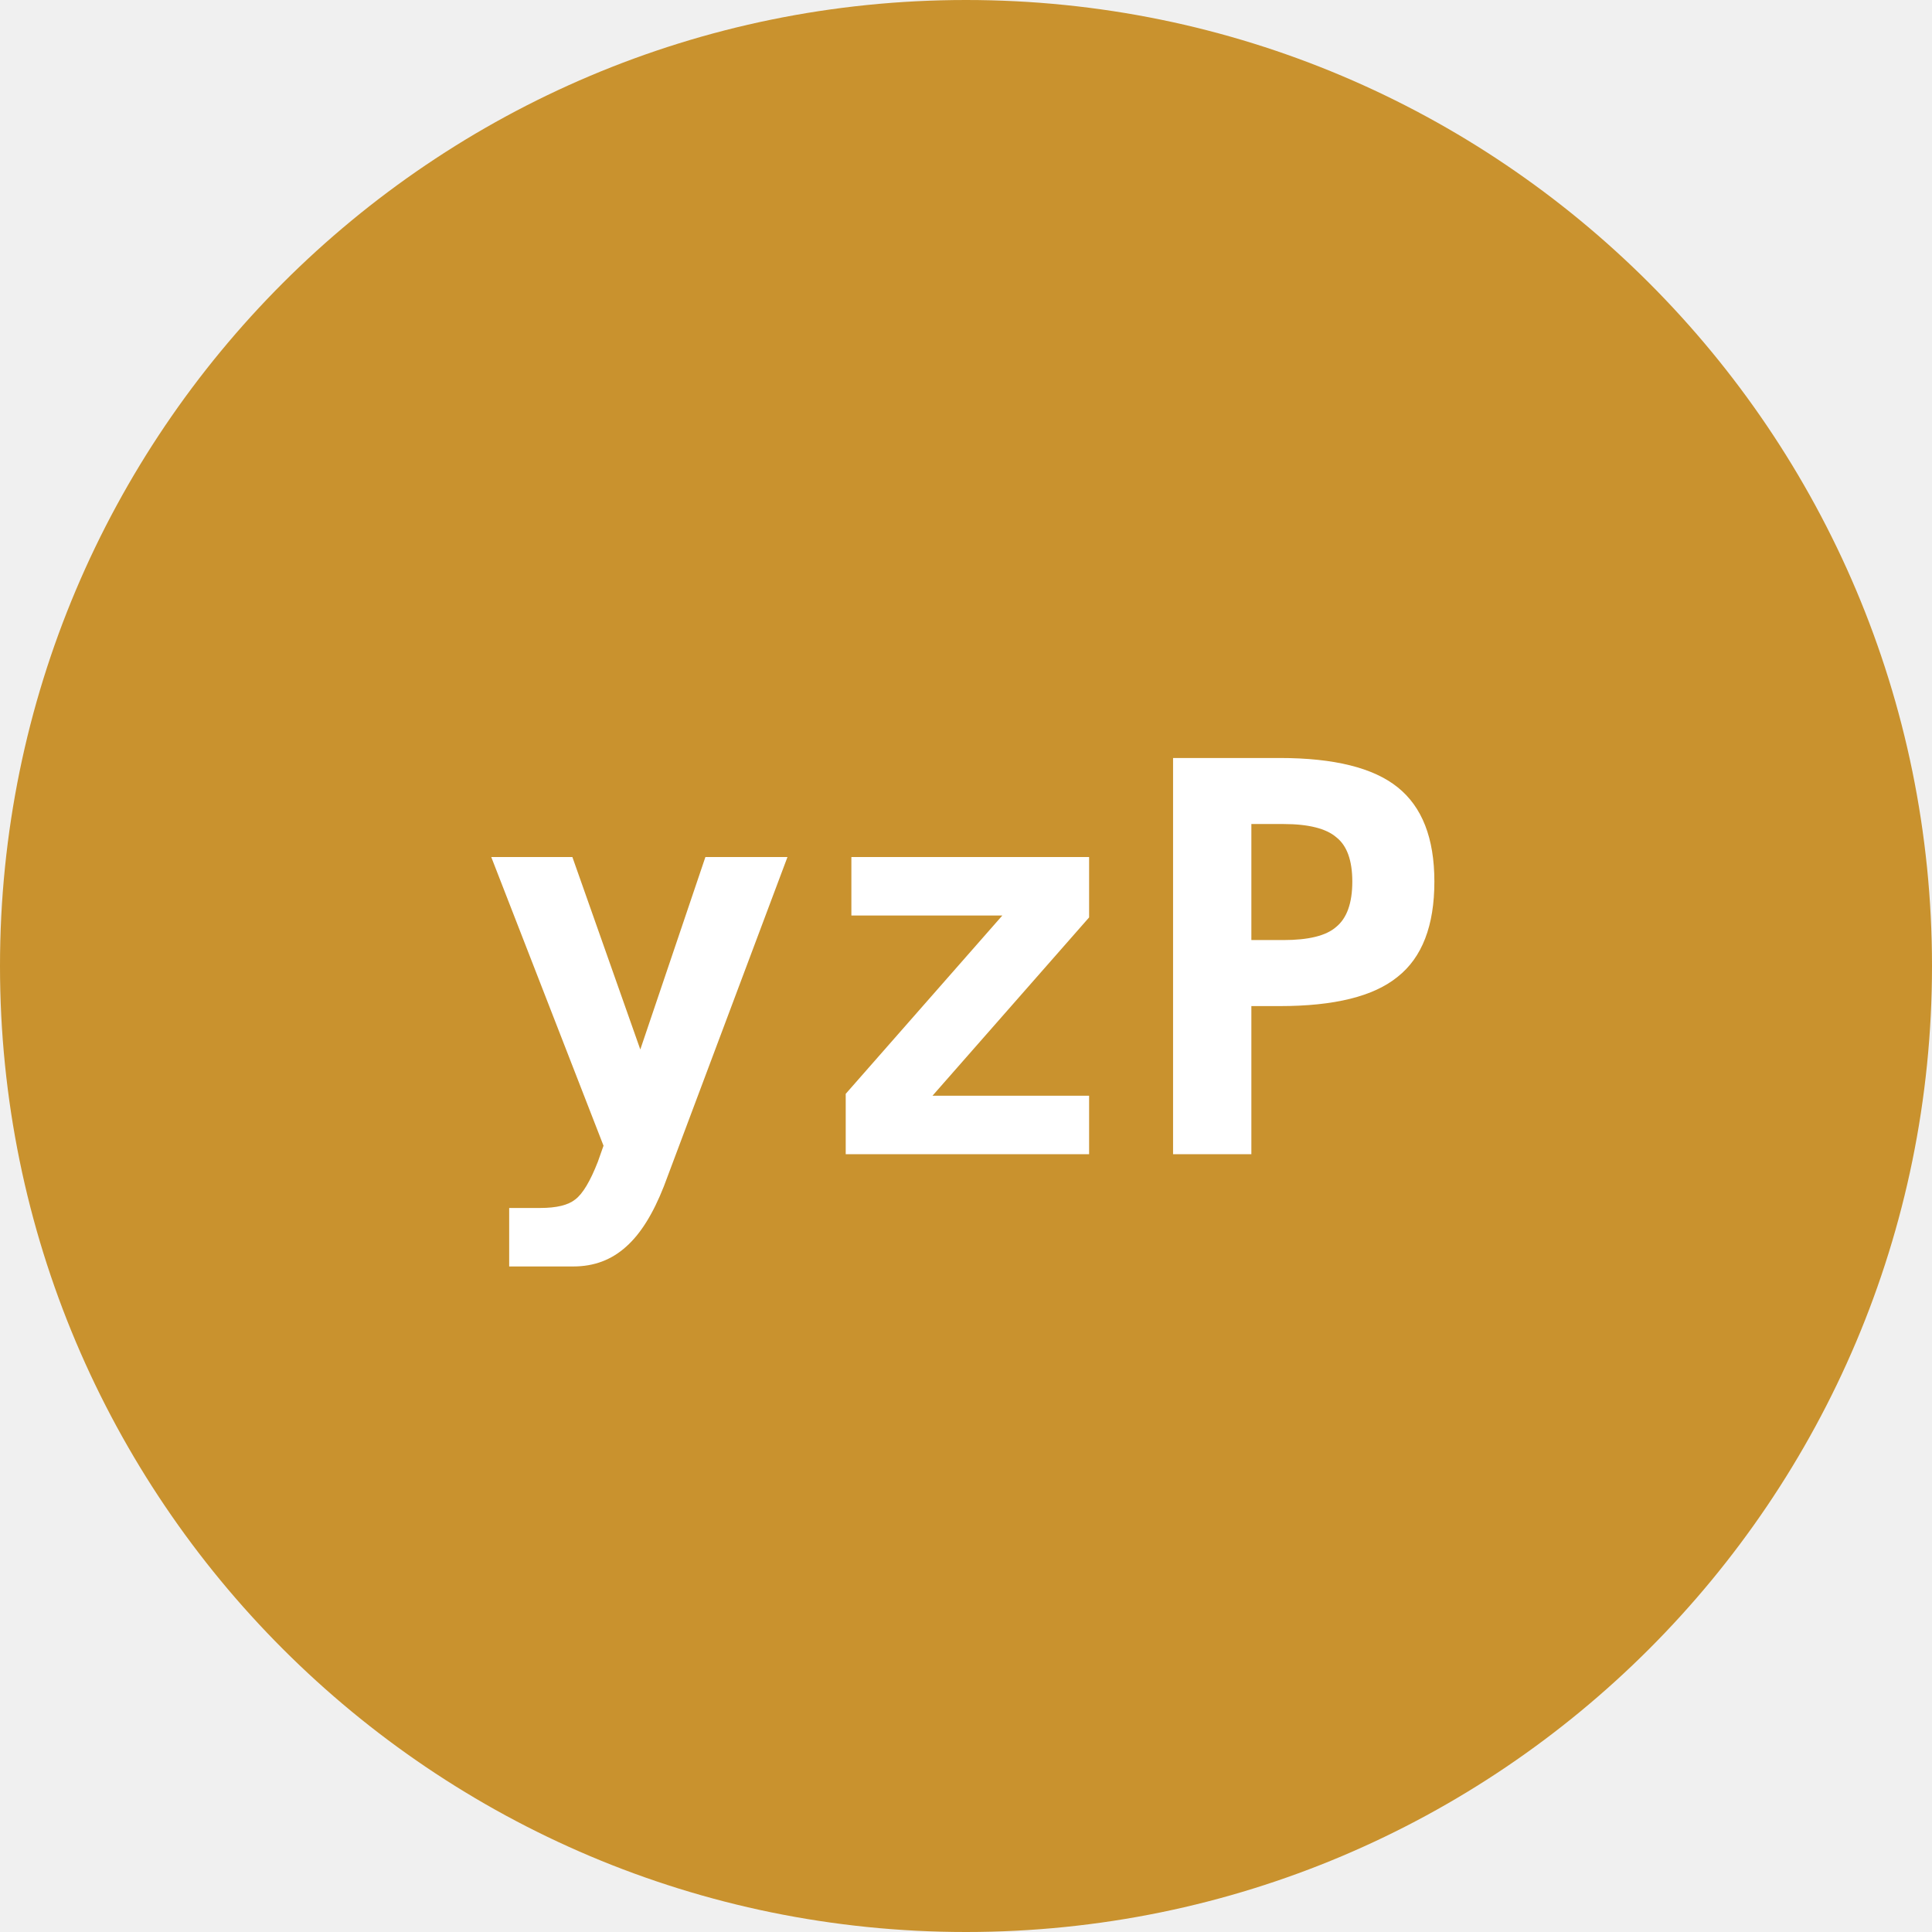
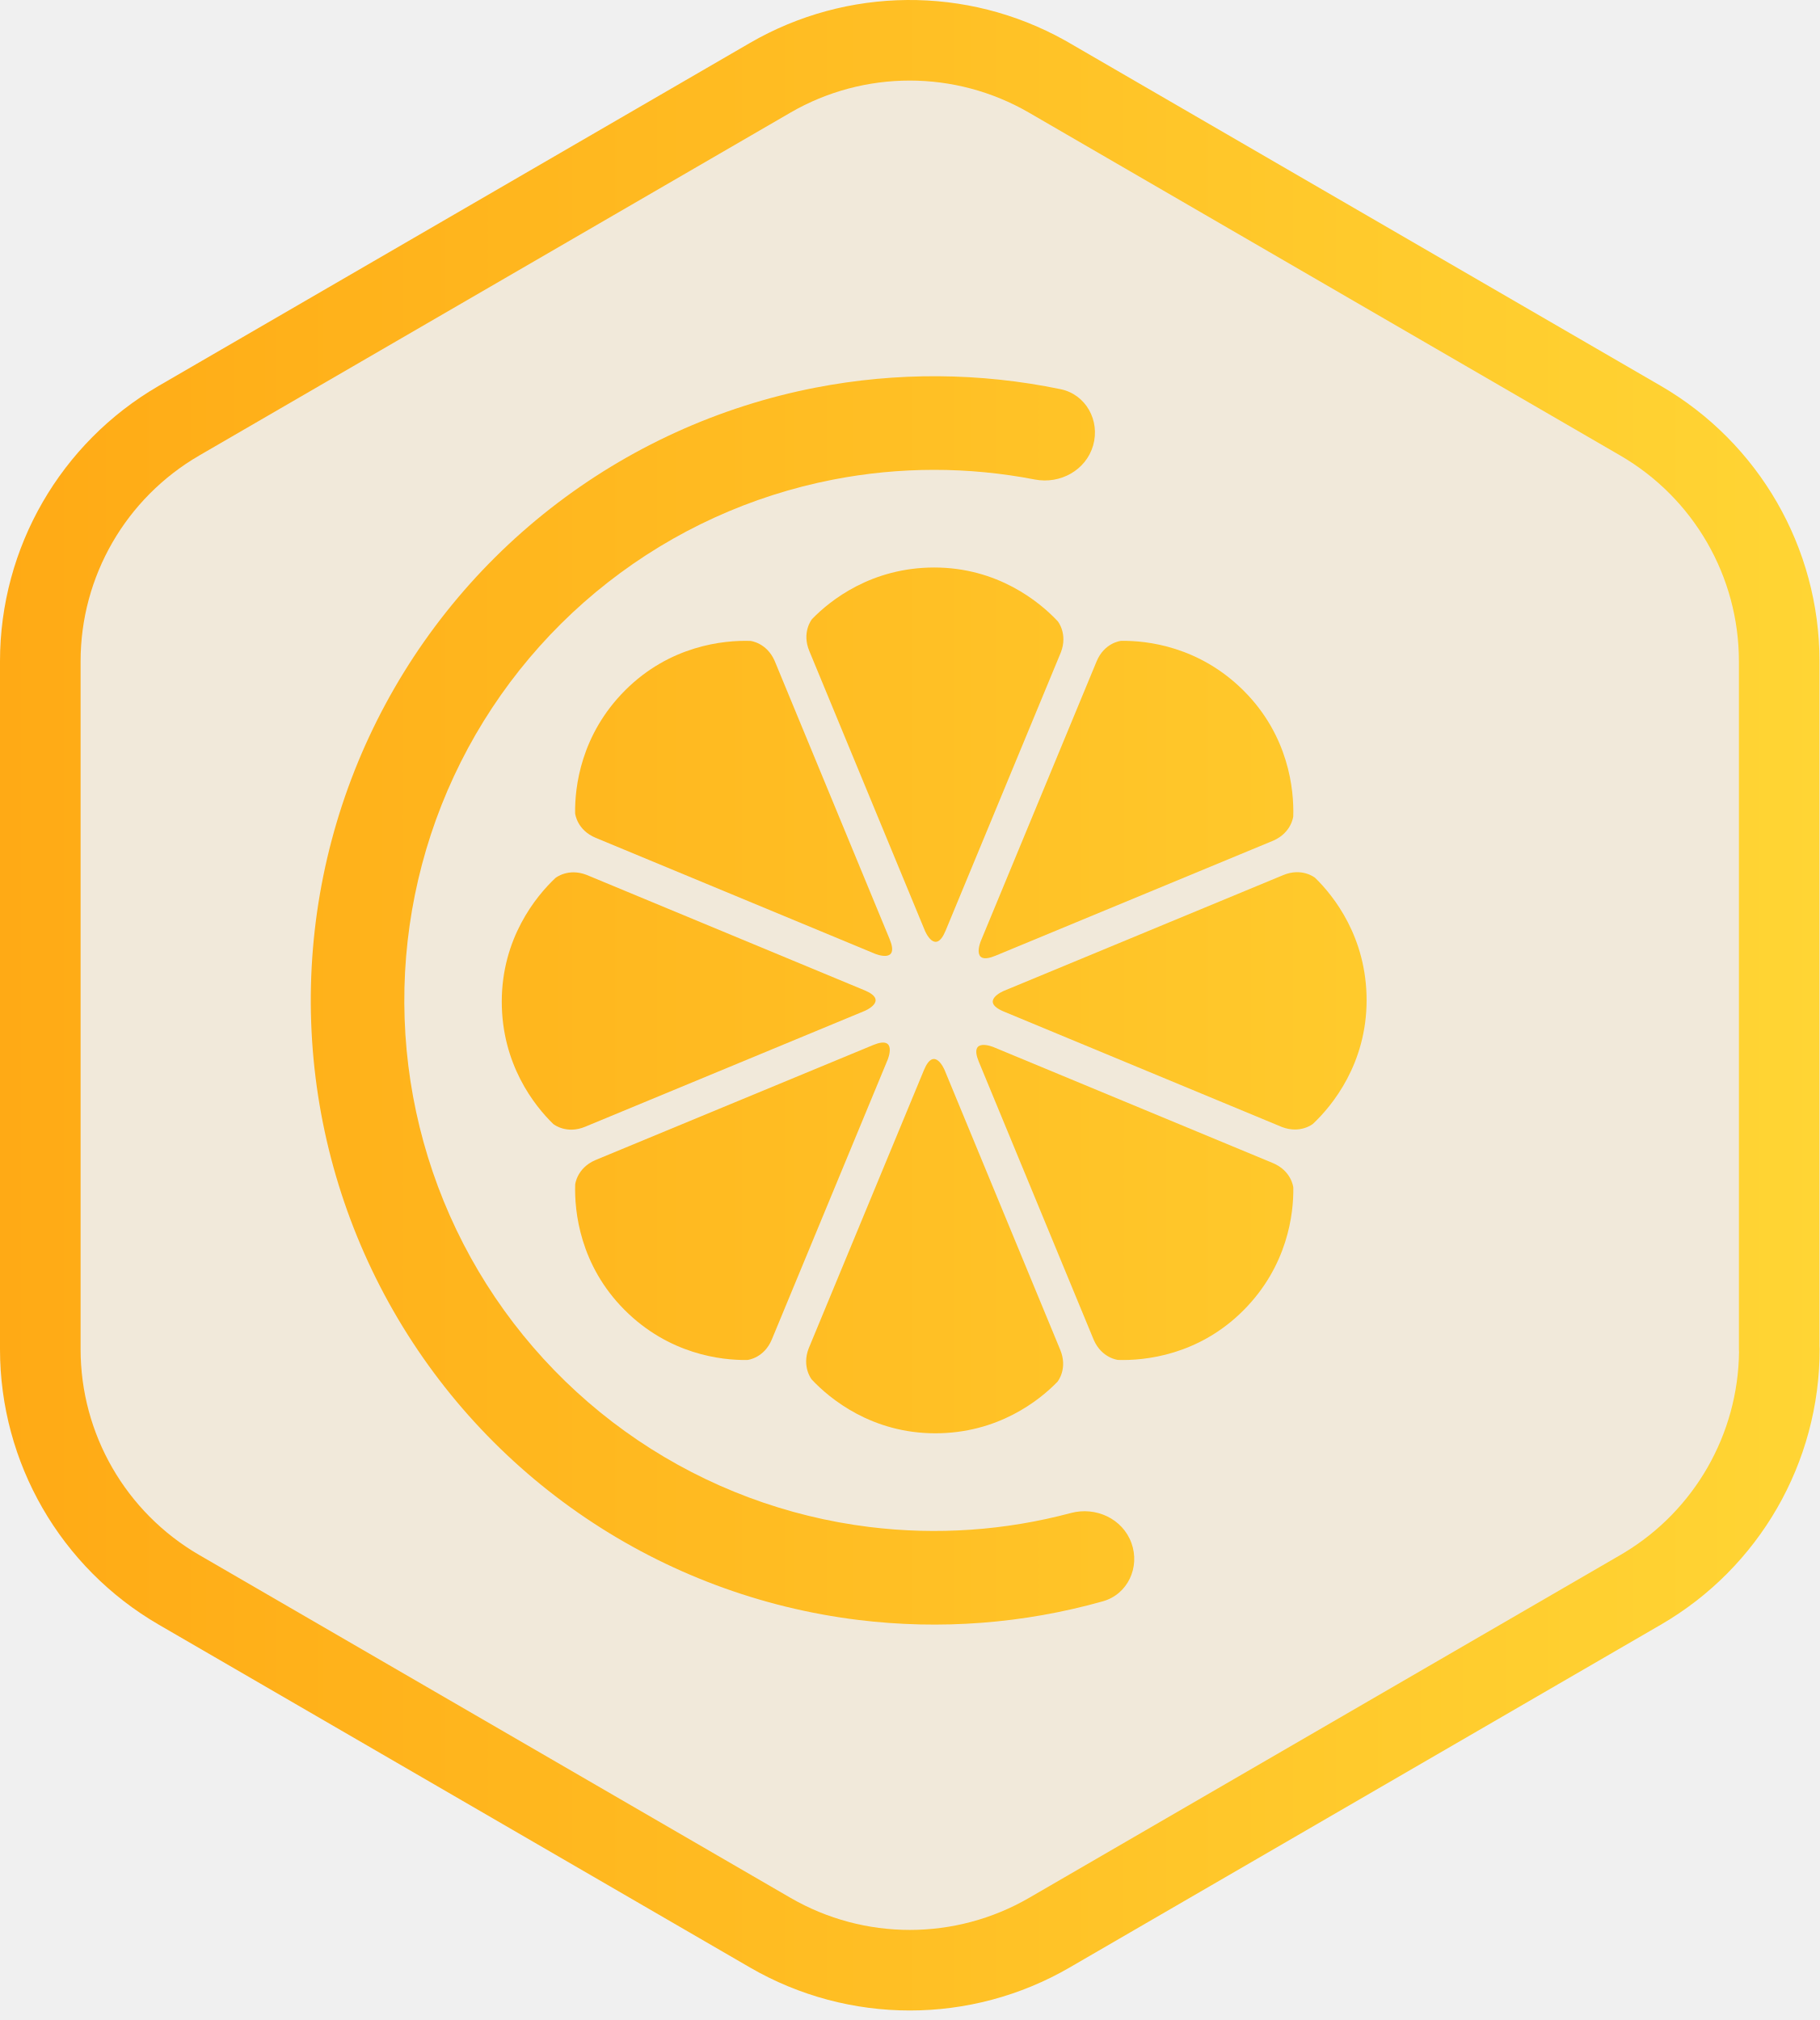
- <svg xmlns="http://www.w3.org/2000/svg" viewBox="0 0 32 32" width="32" height="32" role="img">
-   <circle cx="16" cy="16" r="16" fill="#c9922e" />
-   <text x="16" y="16" fill="#fff" font-family="'Geist Mono',ui-monospace,monospace" font-size="9" font-weight="600" text-anchor="middle" dominant-baseline="central">yzP</text>
+ <svg xmlns="http://www.w3.org/2000/svg" width="145" height="161" viewBox="0 0 145 161" fill="none">
+   <path d="M141.778 107.533V52.705C141.778 44.801 137.566 37.496 130.726 33.527L83.613 6.202C76.729 2.211 68.249 2.211 61.365 6.202L14.263 33.527C7.423 37.496 3.211 44.801 3.211 52.705V107.533C3.211 115.437 7.423 122.742 14.263 126.711L61.376 154.036C68.26 158.027 76.74 158.027 83.624 154.036L130.737 126.711C137.576 122.742 141.789 115.437 141.789 107.533H141.778Z" fill="#FFB01A" fill-opacity="0.1" />
+   <path d="M138.567 52.707C138.567 45.95 134.965 39.702 129.114 36.307L82.003 8.982C76.115 5.568 68.864 5.568 62.976 8.981L62.977 8.982L15.874 36.307C10.024 39.702 6.422 45.95 6.422 52.707V107.535C6.422 114.292 10.024 120.54 15.874 123.936L62.986 151.26C68.874 154.674 76.126 154.674 82.013 151.26L129.125 123.936L129.398 123.774C135.023 120.385 138.497 114.328 138.576 107.764C138.57 107.688 138.567 107.612 138.567 107.535V52.707ZM144.989 107.28C144.996 107.364 145 107.449 145 107.535C145 116.586 140.177 124.948 132.349 129.491H132.348L85.235 156.816L85.235 156.817C77.355 161.385 67.646 161.384 59.766 156.817L59.765 156.816L12.652 129.491C4.824 124.948 0 116.586 0 107.535V52.707C4.0138e-05 43.657 4.823 35.294 12.652 30.752L59.753 3.427L59.754 3.426C67.511 -1.071 77.041 -1.141 84.853 3.215L85.223 3.426L85.224 3.427L132.337 30.752L132.337 30.752C140.166 35.294 144.989 43.657 144.989 52.707V107.28Z" fill="url(#paint0_linear_471_1115)" />
+   <path d="M84.291 49.52C82.829 47.954 79.483 45.232 74.446 45.232C69.452 45.232 66.159 47.841 64.708 49.343C64.659 49.404 63.881 50.413 64.489 51.883L73.702 74.178C73.702 74.178 74.524 76.177 75.351 74.178L84.536 51.996C85.105 50.521 84.291 49.52 84.291 49.52Z" fill="url(#paint1_linear_471_1115)" />
+   <path d="M59.802 51.083C57.663 51.011 53.374 51.457 49.813 55.023C46.282 58.56 45.795 62.736 45.83 64.827C45.838 64.904 46 66.168 47.468 66.777L69.725 76.017C69.725 76.017 71.717 76.849 70.891 74.85L61.724 52.661C61.084 51.215 59.802 51.083 59.802 51.083Z" fill="url(#paint2_linear_471_1115)" />
+   <path d="M44.265 69.974C42.702 71.439 39.984 74.79 39.984 79.834C39.984 84.835 42.589 88.133 44.089 89.587C44.15 89.635 45.157 90.415 46.626 89.806L68.887 80.579C68.887 80.579 70.883 79.756 68.887 78.927L46.738 69.729C45.265 69.16 44.265 69.974 44.265 69.974Z" fill="url(#paint3_linear_471_1115)" />
+   <path d="M45.835 94.401C45.763 96.544 46.208 100.838 49.77 104.405C53.3 107.941 57.47 108.429 59.558 108.394C59.635 108.386 60.898 108.224 61.506 106.754L70.733 84.465C70.733 84.465 71.563 82.469 69.567 83.297L47.411 92.477C45.967 93.118 45.835 94.401 45.835 94.401Z" fill="url(#paint4_linear_471_1115)" />
+   <path d="M64.684 109.951C66.147 111.516 69.493 114.238 74.53 114.238C79.523 114.238 82.816 111.63 84.268 110.127C84.317 110.067 85.095 109.058 84.487 107.587L75.274 85.293C75.274 85.293 74.452 83.294 73.624 85.293L64.44 107.474C63.872 108.949 64.684 109.951 64.684 109.951Z" fill="url(#paint5_linear_471_1115)" />
+   <path d="M89.086 108.39C91.225 108.461 95.513 108.016 99.075 104.449C102.606 100.913 103.093 96.737 103.059 94.646C103.05 94.569 102.888 93.305 101.42 92.695L79.164 83.455C79.164 83.455 77.171 82.623 77.998 84.623L87.164 106.811C87.805 108.257 89.086 108.39 89.086 108.39Z" fill="url(#paint6_linear_471_1115)" />
+   <path d="M104.619 89.579C106.182 88.114 108.899 84.763 108.899 79.719C108.899 74.718 106.295 71.42 104.795 69.966C104.734 69.918 103.727 69.138 102.258 69.747L79.996 78.974C79.996 78.974 78.001 79.797 79.996 80.626L102.145 89.823C103.619 90.393 104.619 89.579 104.619 89.579Z" fill="url(#paint7_linear_471_1115)" />
+   <path d="M103.054 65.071C103.125 62.928 102.681 58.634 99.119 55.067C95.588 51.531 91.418 51.043 89.33 51.078C89.253 51.086 87.991 51.248 87.382 52.719L78.156 75.008C78.156 75.008 77.325 77.003 79.322 76.176L101.478 66.995C102.922 66.354 103.054 65.071 103.054 65.071Z" fill="url(#paint8_linear_471_1115)" />
+   <path d="M90.158 122.978C90.862 124.915 89.867 127.07 87.886 127.628C81.561 129.409 74.934 129.919 68.388 129.114C60.607 128.157 53.162 125.37 46.663 120.979C40.164 116.589 34.795 110.721 30.994 103.855C27.194 96.988 25.07 89.318 24.796 81.472C24.522 73.626 26.107 65.826 29.42 58.711C32.733 51.595 37.681 45.366 43.858 40.533C50.036 35.699 57.268 32.398 64.963 30.9C71.437 29.64 78.084 29.686 84.518 31.02C86.533 31.439 87.675 33.519 87.108 35.5C86.54 37.481 84.479 38.609 82.458 38.218C77.161 37.192 71.704 37.19 66.385 38.226C59.844 39.499 53.697 42.305 48.446 46.413C43.194 50.522 38.989 55.816 36.173 61.864C33.357 67.912 32.01 74.542 32.243 81.211C32.475 87.88 34.281 94.4 37.511 100.237C40.742 106.073 45.306 111.061 50.83 114.793C56.354 118.525 62.682 120.894 69.296 121.707C74.674 122.369 80.117 121.986 85.331 120.592C87.319 120.061 89.454 121.042 90.158 122.978Z" fill="url(#paint9_linear_471_1115)" />
+   <defs>
+     <linearGradient id="paint0_linear_471_1115" x1="0" y1="80.276" x2="145.299" y2="80.276" gradientUnits="userSpaceOnUse">
+       <stop stop-color="#FFAA15" />
+       <stop offset="1" stop-color="#FFD534" />
+     </linearGradient>
+     <linearGradient id="paint1_linear_471_1115" x1="0.003" y1="80.277" x2="145.302" y2="80.277" gradientUnits="userSpaceOnUse">
+       <stop stop-color="#FFAA15" />
+       <stop offset="1" stop-color="#FFD534" />
+     </linearGradient>
+     <linearGradient id="paint2_linear_471_1115" x1="0" y1="80.276" x2="145.3" y2="80.276" gradientUnits="userSpaceOnUse">
+       <stop stop-color="#FFAA15" />
+       <stop offset="1" stop-color="#FFD534" />
+     </linearGradient>
+     <linearGradient id="paint3_linear_471_1115" x1="0.002" y1="80.274" x2="145.301" y2="80.274" gradientUnits="userSpaceOnUse">
+       <stop stop-color="#FFAA15" />
+       <stop offset="1" stop-color="#FFD534" />
+     </linearGradient>
+     <linearGradient id="paint4_linear_471_1115" x1="0.002" y1="80.277" x2="145.301" y2="80.277" gradientUnits="userSpaceOnUse">
+       <stop stop-color="#FFAA15" />
+       <stop offset="1" stop-color="#FFD534" />
+     </linearGradient>
+     <linearGradient id="paint5_linear_471_1115" x1="0.002" y1="80.274" x2="145.301" y2="80.274" gradientUnits="userSpaceOnUse">
+       <stop stop-color="#FFAA15" />
+       <stop offset="1" stop-color="#FFD534" />
+     </linearGradient>
+     <linearGradient id="paint6_linear_471_1115" x1="0.002" y1="80.277" x2="145.301" y2="80.277" gradientUnits="userSpaceOnUse">
+       <stop stop-color="#FFAA15" />
+       <stop offset="1" stop-color="#FFD534" />
+     </linearGradient>
+     <linearGradient id="paint7_linear_471_1115" x1="0.003" y1="80.277" x2="145.303" y2="80.277" gradientUnits="userSpaceOnUse">
+       <stop stop-color="#FFAA15" />
+       <stop offset="1" stop-color="#FFD534" />
+     </linearGradient>
+     <linearGradient id="paint8_linear_471_1115" x1="0.002" y1="80.276" x2="145.302" y2="80.276" gradientUnits="userSpaceOnUse">
+       <stop stop-color="#FFAA15" />
+       <stop offset="1" stop-color="#FFD534" />
+     </linearGradient>
+     <linearGradient id="paint9_linear_471_1115" x1="-0.001" y1="80.276" x2="145.299" y2="80.276" gradientUnits="userSpaceOnUse">
+       <stop stop-color="#FFAA15" />
+       <stop offset="1" stop-color="#FFD534" />
+     </linearGradient>
+   </defs>
</svg>
